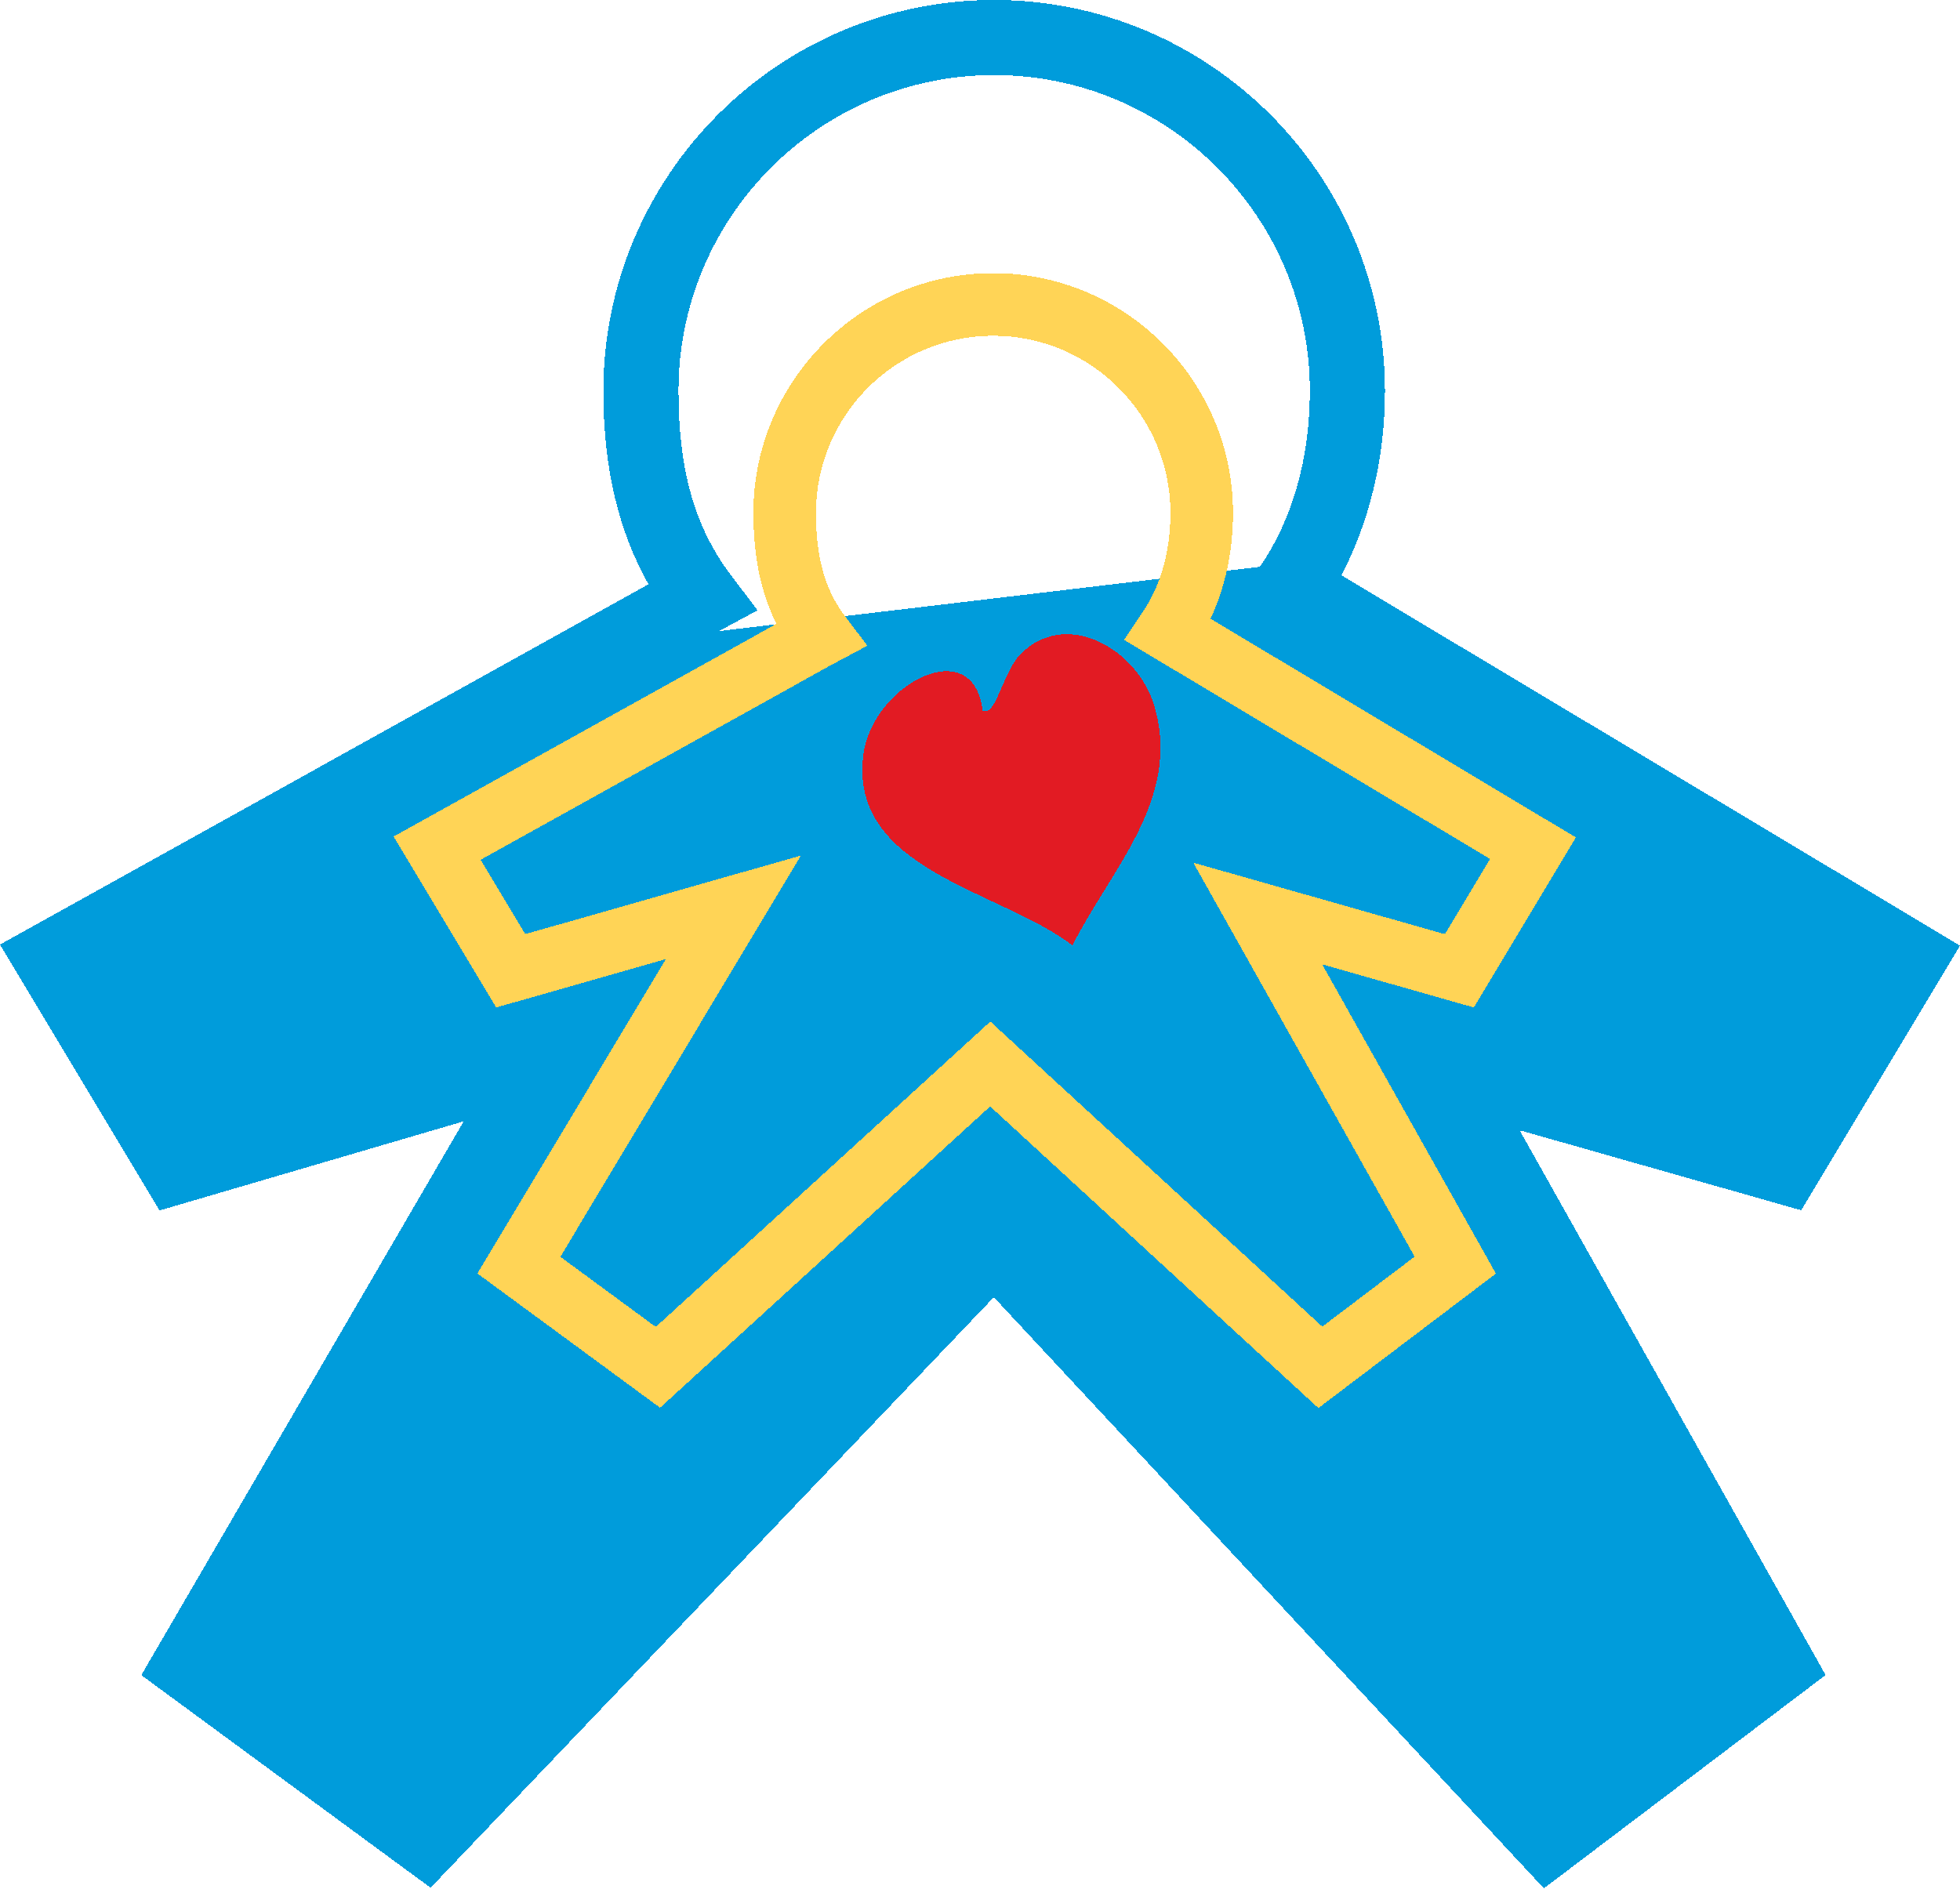
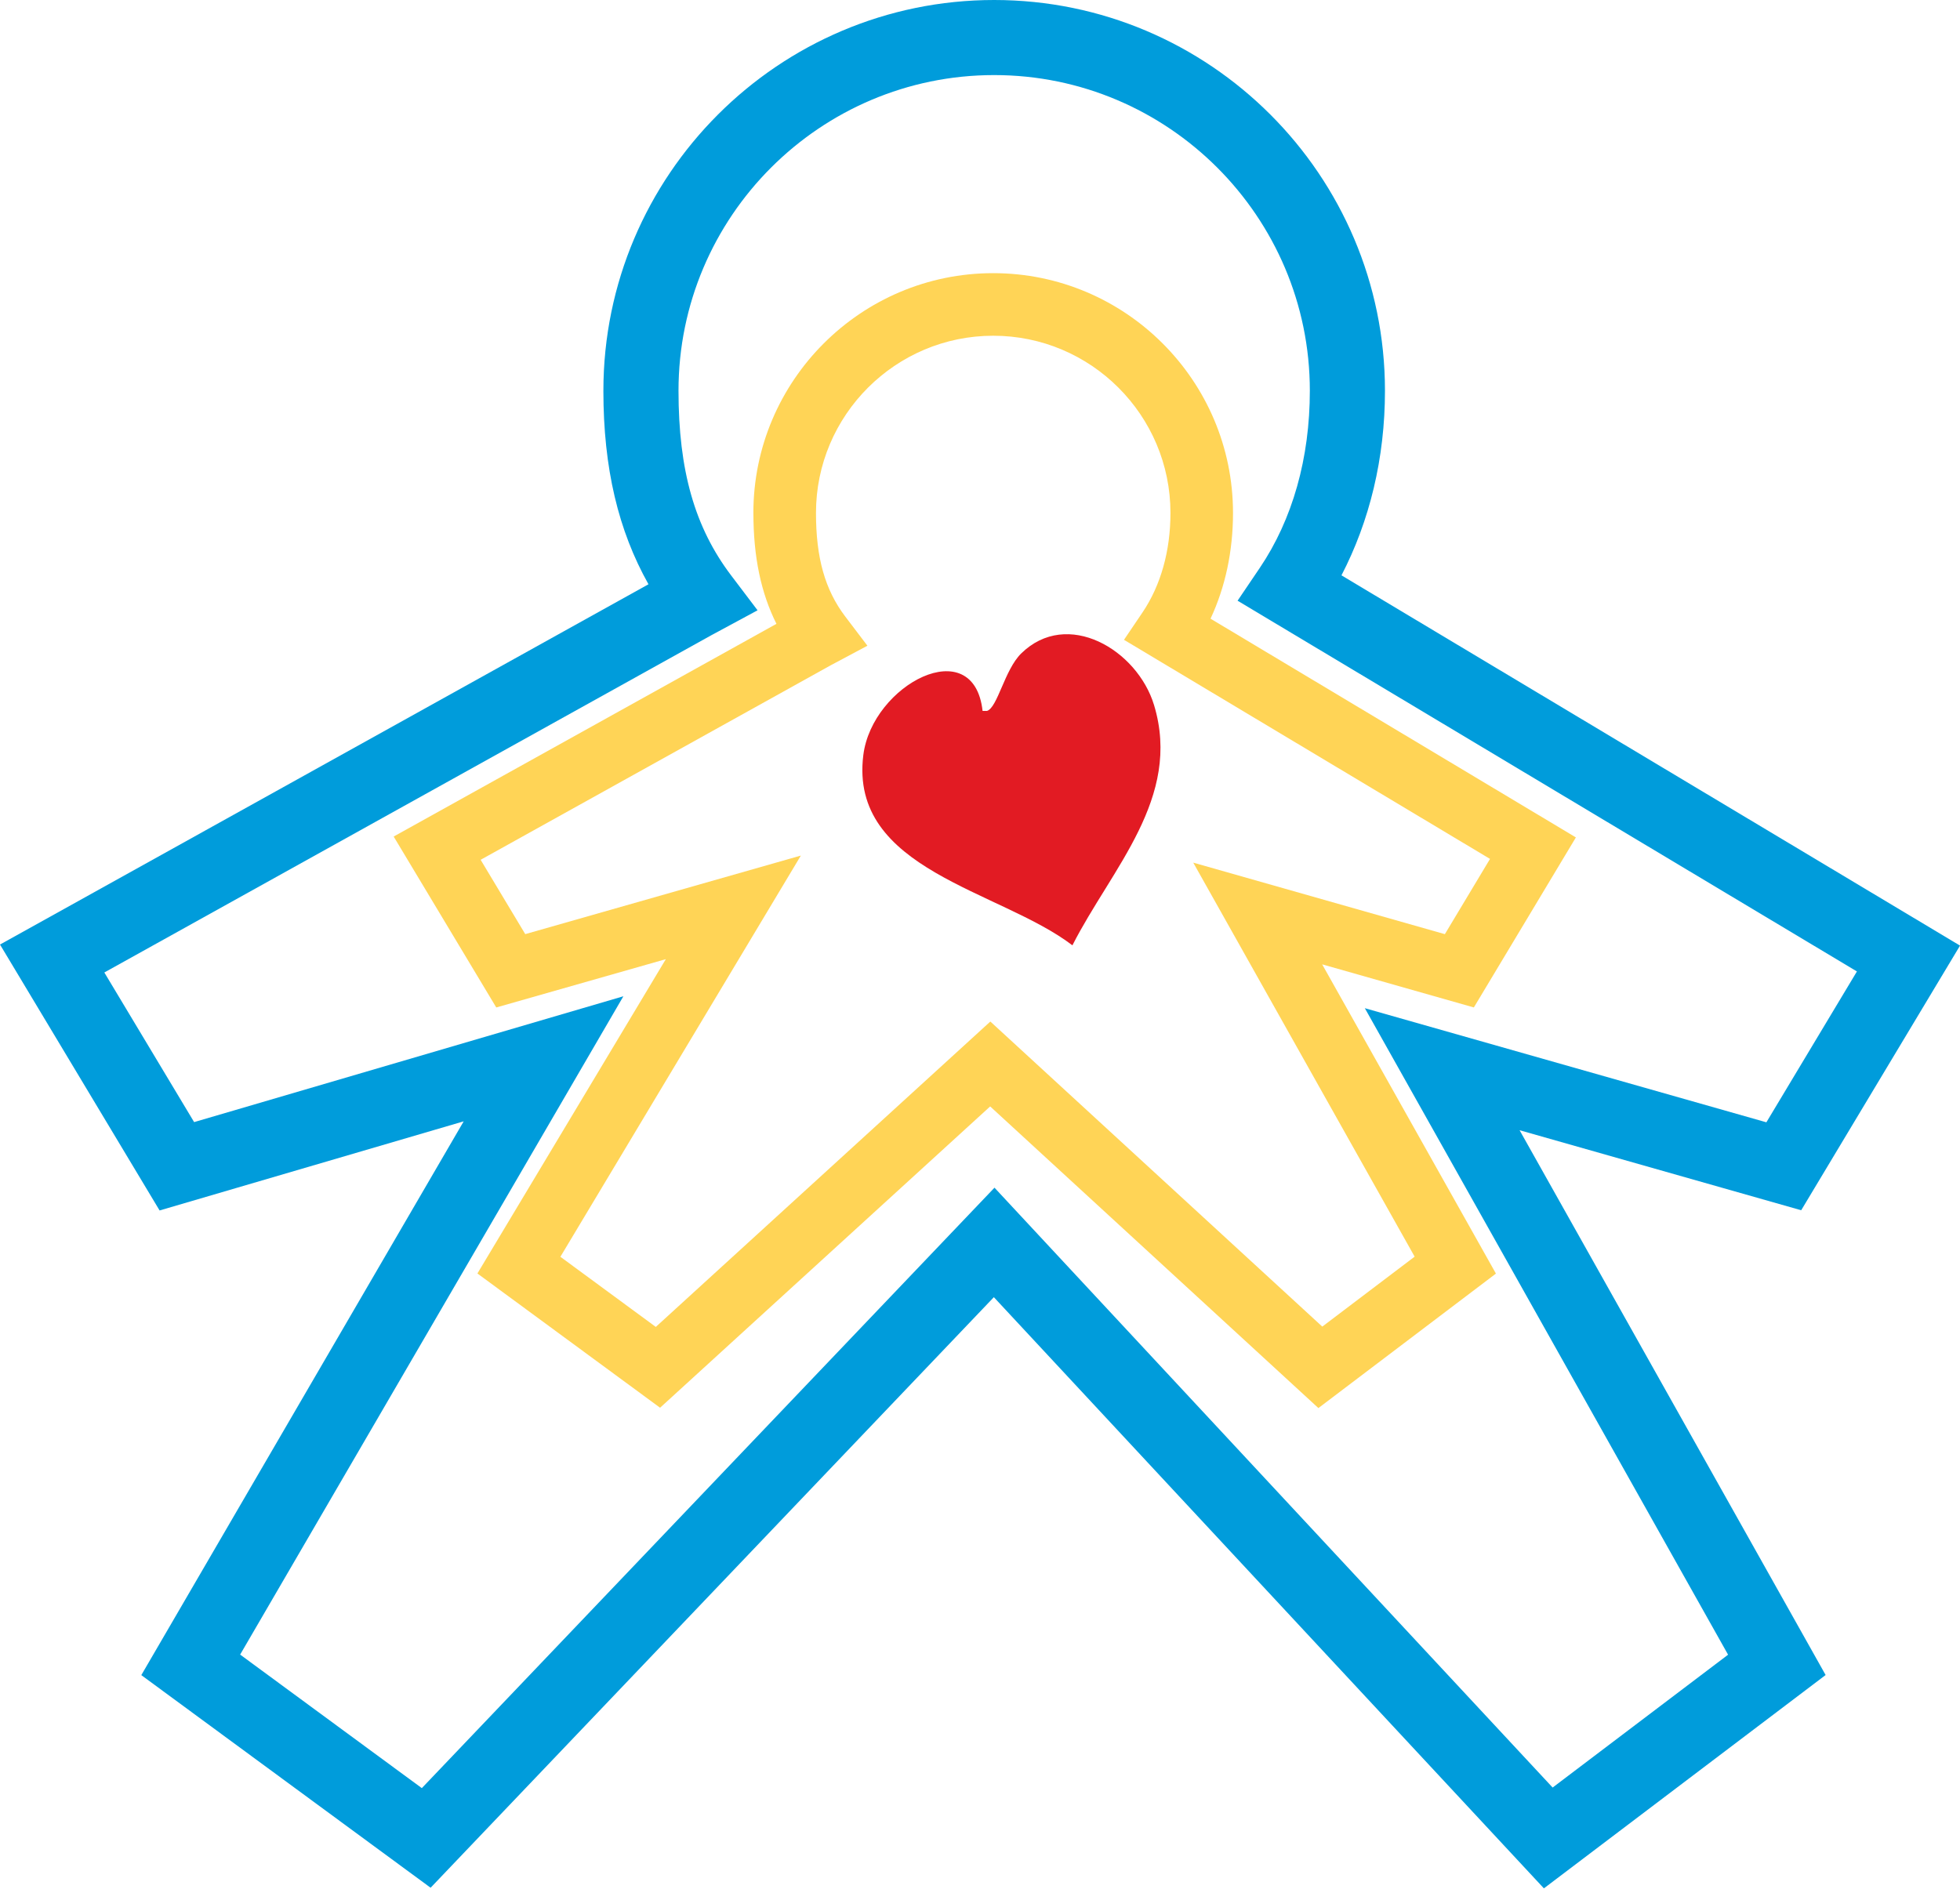
<svg xmlns="http://www.w3.org/2000/svg" id="Layer_1" viewBox="0 0 1479.86 1426.09">
  <defs>
-     <style>
-       .cls-1 {
-         fill: #e21b23;
-       }
- 
-       .cls-2 {
-         fill: #009cdb;
-       }
- 
-       .cls-3 {
-         fill: #ffd456;
-       }
-     </style>
+     <style>.cls-1{fill:#e21b23;}.cls-2{fill:#009cdb;}.cls-3{fill:#ffd456;}</style>
  </defs>
-   <path shape-rendering="crispEdges" class="cls-2" d="M455.57,295.06c0,58.68,11.34,105.73,34.05,146.18C397.89,492.23,0,713.33,0,713.33l120.5,200.82s152.09-44.59,229.6-67.31c-53.63,92.16-243.41,418.22-243.41,418.22l218.43,160.57s387.64-406.52,425.27-445.99c37.09,39.88,415.3,446.46,415.3,446.46l212.71-161.11s-180.48-321.36-231.07-411.45c73.13,20.78,212.63,60.45,212.63,60.45l119.92-199.86s-424.49-254.15-467.03-279.63c21.19-40.9,32.84-88.28,32.84-139.44C1045.67,132.35,913.33,0,750.62,0s-295.04,132.35-295.04,295.06ZM542.89,476.6l29.09-15.7-19.97-26.36c-27.48-36.3-39.72-79.32-39.72-139.48,0-131.44,106.92-238.36,238.33-238.36s238.35,106.92,238.35,238.36c0,50.93-13.05,97.18-37.77,133å©.78l-16.79,24.82s423.88,253.79,467.62,279.98c-17.92,29.87-54.06,90.09-68.36,113.93-35.29-10.02-303.18-86.18-303.18-86.18,0,0,252.32,449.16,274.26,488.25-26.81,20.31-104.81,79.39-132.46,100.32-32.06-34.46-421.42-453.01-421.42-453.01,0,0-400.66,420.2-432.38,453.45-27.51-20.22-109.15-80.24-137.17-100.84,23.23-39.91,289.35-497.17,289.35-497.17,0,0-288.19,84.5-324.1,95.03-14.28-23.82-49.54-82.59-67.79-112.99,45.96-25.54,458.37-254.74,458.37-254.74-.28.17,5.73-3.08,5.73-3.08Z" />
-   <path shape-rendering="crispEdges" class="cls-3" d="M568.84,387.38c0,33.01,5.63,60.22,17.4,83.75-62.54,34.77-289.01,160.63-289.01,160.63l77.47,129.09s78.25-22.31,128.02-36.49c-40.33,67.31-142.26,237.38-142.26,237.38l137.92,101.39s221.21-201.97,249.23-227.55c27.92,25.67,247.83,227.8,247.83,227.8l134.03-101.56s-94.2-167.67-131.19-233.54c44.85,12.75,114.52,32.55,114.52,32.55l77.04-128.41s-241.96-144.89-275.85-165.19c11.13-23.78,16.97-50.95,16.97-79.85,0-99.84-81.21-181.09-181.07-181.09s-181.07,81.24-181.07,181.09ZM630.47,500.7l24.45-13.05-16.75-22.07c-15.27-20.16-22.08-44.27-22.08-78.2,0-73.8,60.04-133.83,133.82-133.83s133.82,60.04,133.82,133.83c0,28.69-7.29,54.66-21.11,75.14l-13.97,20.67s241.55,144.63,276.36,165.47c-11.66,19.44-24.59,40.98-34.09,56.82-27.32-7.77-189.98-54.01-189.98-54.01,0,0,149.6,266.34,167.16,297.56-18.87,14.28-51.53,39.04-69.73,52.83-25.78-23.68-250.63-230.39-250.63-230.39,0,0-227.14,207.39-252.59,230.63-18.25-13.42-52.19-38.36-72.04-52.97,19.19-32.02,181.57-303,181.57-303,0,0-180.1,51.36-208.1,59.33-9.4-15.67-21.9-36.48-33.68-56.14,36.55-20.31,264.27-146.87,264.33-146.9l3.26-1.73Z" />
-   <path shape-rendering="crispEdges" class="cls-1" d="M741.88,536.9c-6.68-60.02-83.35-20.02-90.05,33.35-10.87,86.9,103.2,101.87,157.88,143.67,29.4-57.93,82.9-111.31,61.62-181.48-12.66-41.73-65.53-73.15-100.35-38.89-12.51,12.32-17.78,40.85-25.78,43.35" />
+   <path class="cls-2" d="M455.57,295.06c0,58.68,11.34,105.73,34.05,146.18C397.89,492.23,0,713.33,0,713.33l120.5,200.82s152.09-44.59,229.6-67.31c-53.63,92.16-243.41,418.22-243.41,418.22l218.43,160.57s387.64-406.52,425.27-445.99c37.09,39.88,415.3,446.46,415.3,446.46l212.71-161.11s-180.48-321.36-231.07-411.45c73.13,20.78,212.63,60.45,212.63,60.45l119.92-199.86s-424.49-254.15-467.03-279.63c21.19-40.9,32.84-88.28,32.84-139.44C1045.67,132.35,913.33,0,750.62,0s-295.04,132.35-295.04,295.06ZM542.89,476.6l29.09-15.7-19.97-26.36c-27.48-36.3-39.72-79.32-39.72-139.48,0-131.44,106.92-238.36,238.33-238.36s238.35,106.92,238.35,238.36c0,50.93-13.05,97.18-37.77,133.78l-16.79,24.82s423.88,253.79,467.62,279.98c-17.92,29.87-54.06,90.09-68.36,113.93-35.29-10.02-303.18-86.18-303.18-86.18,0,0,252.32,449.16,274.26,488.25-26.81,20.31-104.81,79.39-132.46,100.32-32.06-34.46-421.42-453.01-421.42-453.01,0,0-400.66,420.2-432.38,453.45-27.51-20.22-109.15-80.24-137.17-100.84,23.23-39.91,289.35-497.17,289.35-497.17,0,0-288.19,84.5-324.1,95.03-14.28-23.82-49.54-82.59-67.79-112.99,45.96-25.54,458.37-254.74,458.37-254.74-.28.17,5.73-3.08,5.73-3.08Z" />
+   <path class="cls-3" d="M568.84,387.38c0,33.01,5.63,60.22,17.4,83.75-62.54,34.77-289.01,160.63-289.01,160.63l77.47,129.09s78.25-22.31,128.02-36.49c-40.33,67.31-142.26,237.38-142.26,237.38l137.92,101.39s221.21-201.97,249.23-227.55c27.92,25.67,247.83,227.8,247.83,227.8l134.03-101.56s-94.2-167.67-131.19-233.54c44.85,12.75,114.52,32.55,114.52,32.55l77.04-128.41s-241.96-144.89-275.85-165.19c11.13-23.78,16.97-50.95,16.97-79.85,0-99.84-81.21-181.09-181.07-181.09s-181.07,81.24-181.07,181.09ZM630.47,500.7l24.45-13.05-16.75-22.07c-15.27-20.16-22.08-44.27-22.08-78.2,0-73.8,60.04-133.83,133.82-133.83s133.82,60.04,133.82,133.83c0,28.69-7.29,54.66-21.11,75.14l-13.97,20.67s241.55,144.63,276.36,165.47c-11.66,19.44-24.59,40.98-34.09,56.82-27.32-7.77-189.98-54.01-189.98-54.01,0,0,149.6,266.34,167.16,297.56-18.87,14.28-51.53,39.04-69.73,52.83-25.78-23.68-250.63-230.39-250.63-230.39,0,0-227.14,207.39-252.59,230.63-18.25-13.42-52.19-38.36-72.04-52.97,19.19-32.02,181.57-303,181.57-303,0,0-180.1,51.36-208.1,59.33-9.4-15.67-21.9-36.48-33.68-56.14,36.55-20.31,264.27-146.87,264.33-146.9l3.26-1.73Z" />
+   <path class="cls-1" d="M741.88,536.9c-6.68-60.02-83.35-20.02-90.05,33.35-10.87,86.9,103.2,101.87,157.88,143.67,29.4-57.93,82.9-111.31,61.62-181.48-12.66-41.73-65.53-73.15-100.35-38.89-12.51,12.32-17.78,40.85-25.78,43.35" />
</svg>
